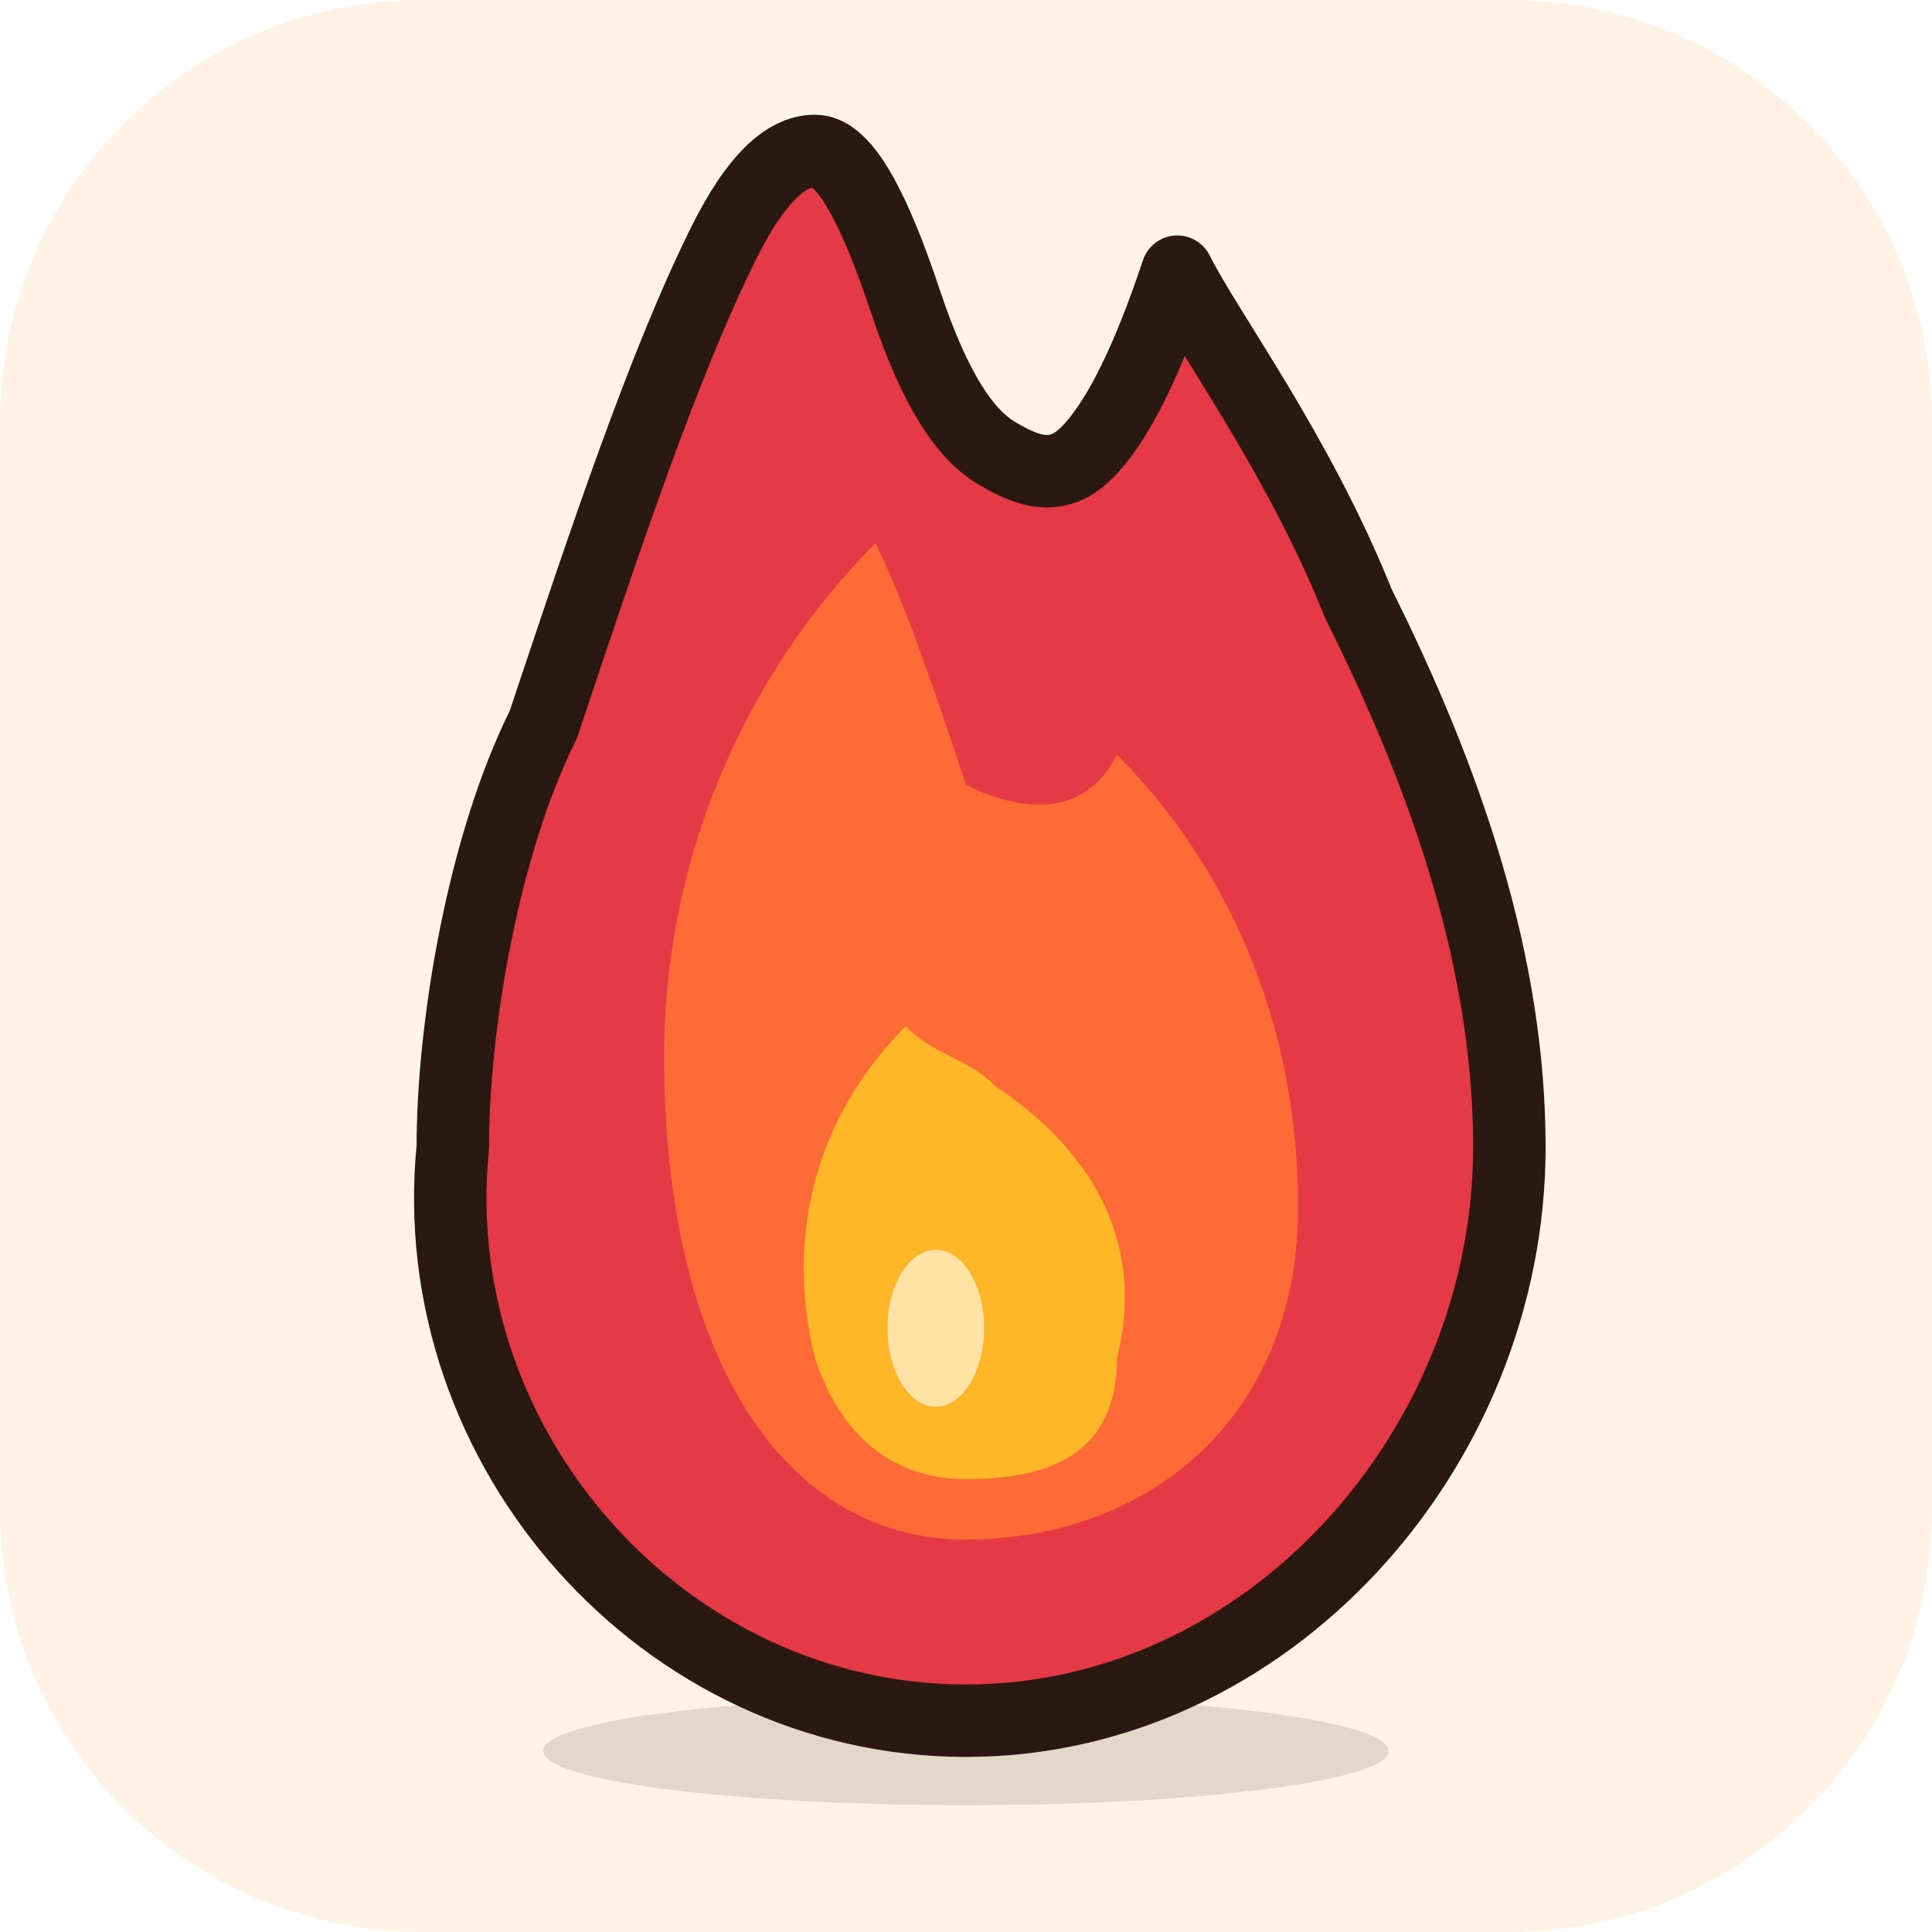
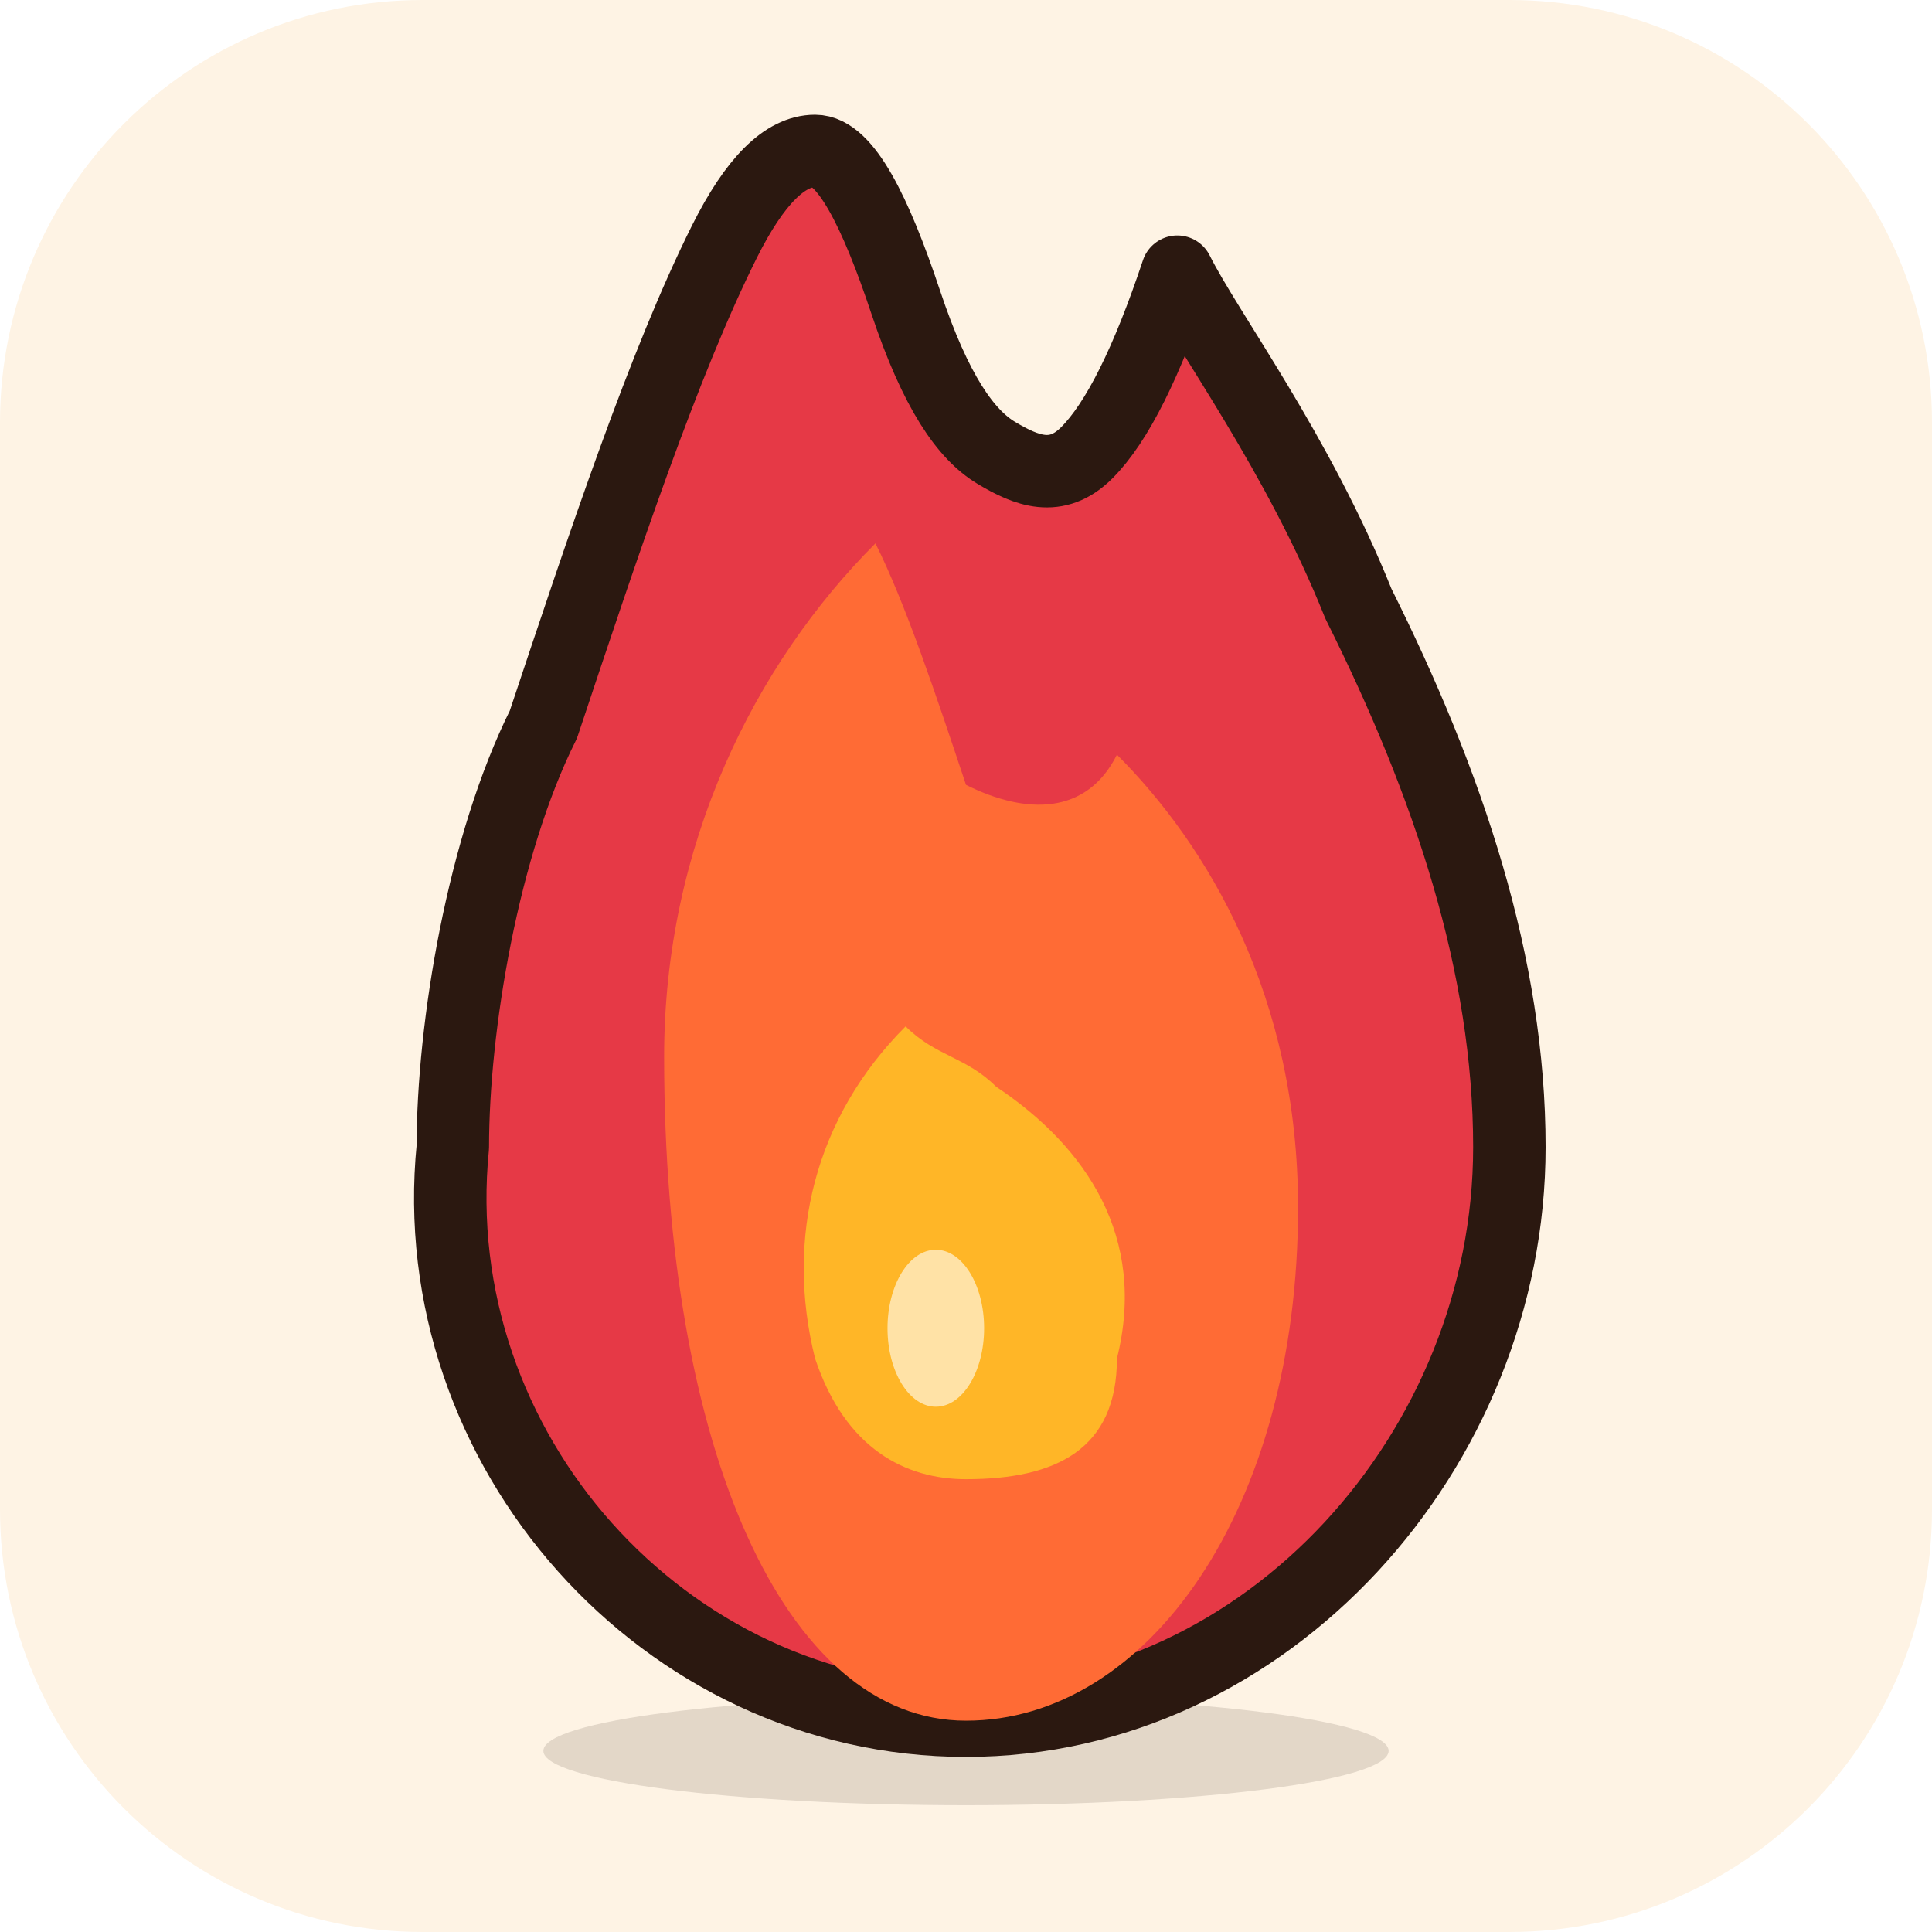
<svg xmlns="http://www.w3.org/2000/svg" viewBox="0 0 32 32">
  <rect width="32" height="32" rx="7" fill="#fef3e4" />
  <ellipse cx="16" cy="29" rx="7" ry="0.9" fill="#2b1810" opacity="0.13" />
  <path d="M12 4 C 11 6, 10 9, 9 12 C 8 14, 7.5 17, 7.5 19 C 7 24, 11 28.5, 16 28.5 C 21 28.5, 25 24, 25 19 C 25 16, 24 13, 22.5 10 C 21.5 7.5, 20 5.5, 19.5 4.5 C 19 6, 18.5 7, 18 7.5 C 17.5 8, 17 7.8, 16.5 7.5 C 16 7.2, 15.5 6.5, 15 5 C 14.5 3.5, 14 2.5, 13.5 2.5 C 13 2.5, 12.5 3, 12 4 Z" fill="#e63946" stroke="#2b1810" stroke-width="1.2" stroke-linejoin="round" />
-   <path d="M14.5 9 C 12.5 11, 11 14, 11 17.5 C 11 22.5, 13 25.5, 16 25.5 C 19 25.5, 21.5 23.5, 21.5 20 C 21.5 16.5, 20 14, 18.5 12.5 C 18 13.5, 17 13.5, 16 13 C 15.5 11.5, 15 10, 14.5 9 Z" fill="#ff6b35" />
+   <path d="M14.5 9 C 12.5 11, 11 14, 11 17.5 C 11 24, 13 28.5, 16 28.5 C 19 28.5, 21.5 25, 21.5 20 C 21.5 16.5, 20 14, 18.5 12.5 C 18 13.5, 17 13.5, 16 13 C 15.5 11.5, 15 10, 14.5 9 Z" fill="#ff6b35" />
  <path d="M15 17 C 13.5 18.5, 13 20.5, 13.5 22.5 C 14 24, 15 24.5, 16 24.5 C 17.5 24.5, 18.5 24, 18.5 22.5 C 19 20.5, 18 19, 16.5 18 C 16 17.5, 15.5 17.5, 15 17 Z" fill="#ffb627" />
  <ellipse cx="15.5" cy="22" rx="0.8" ry="1.3" fill="#fff5db" opacity="0.7" />
</svg>
